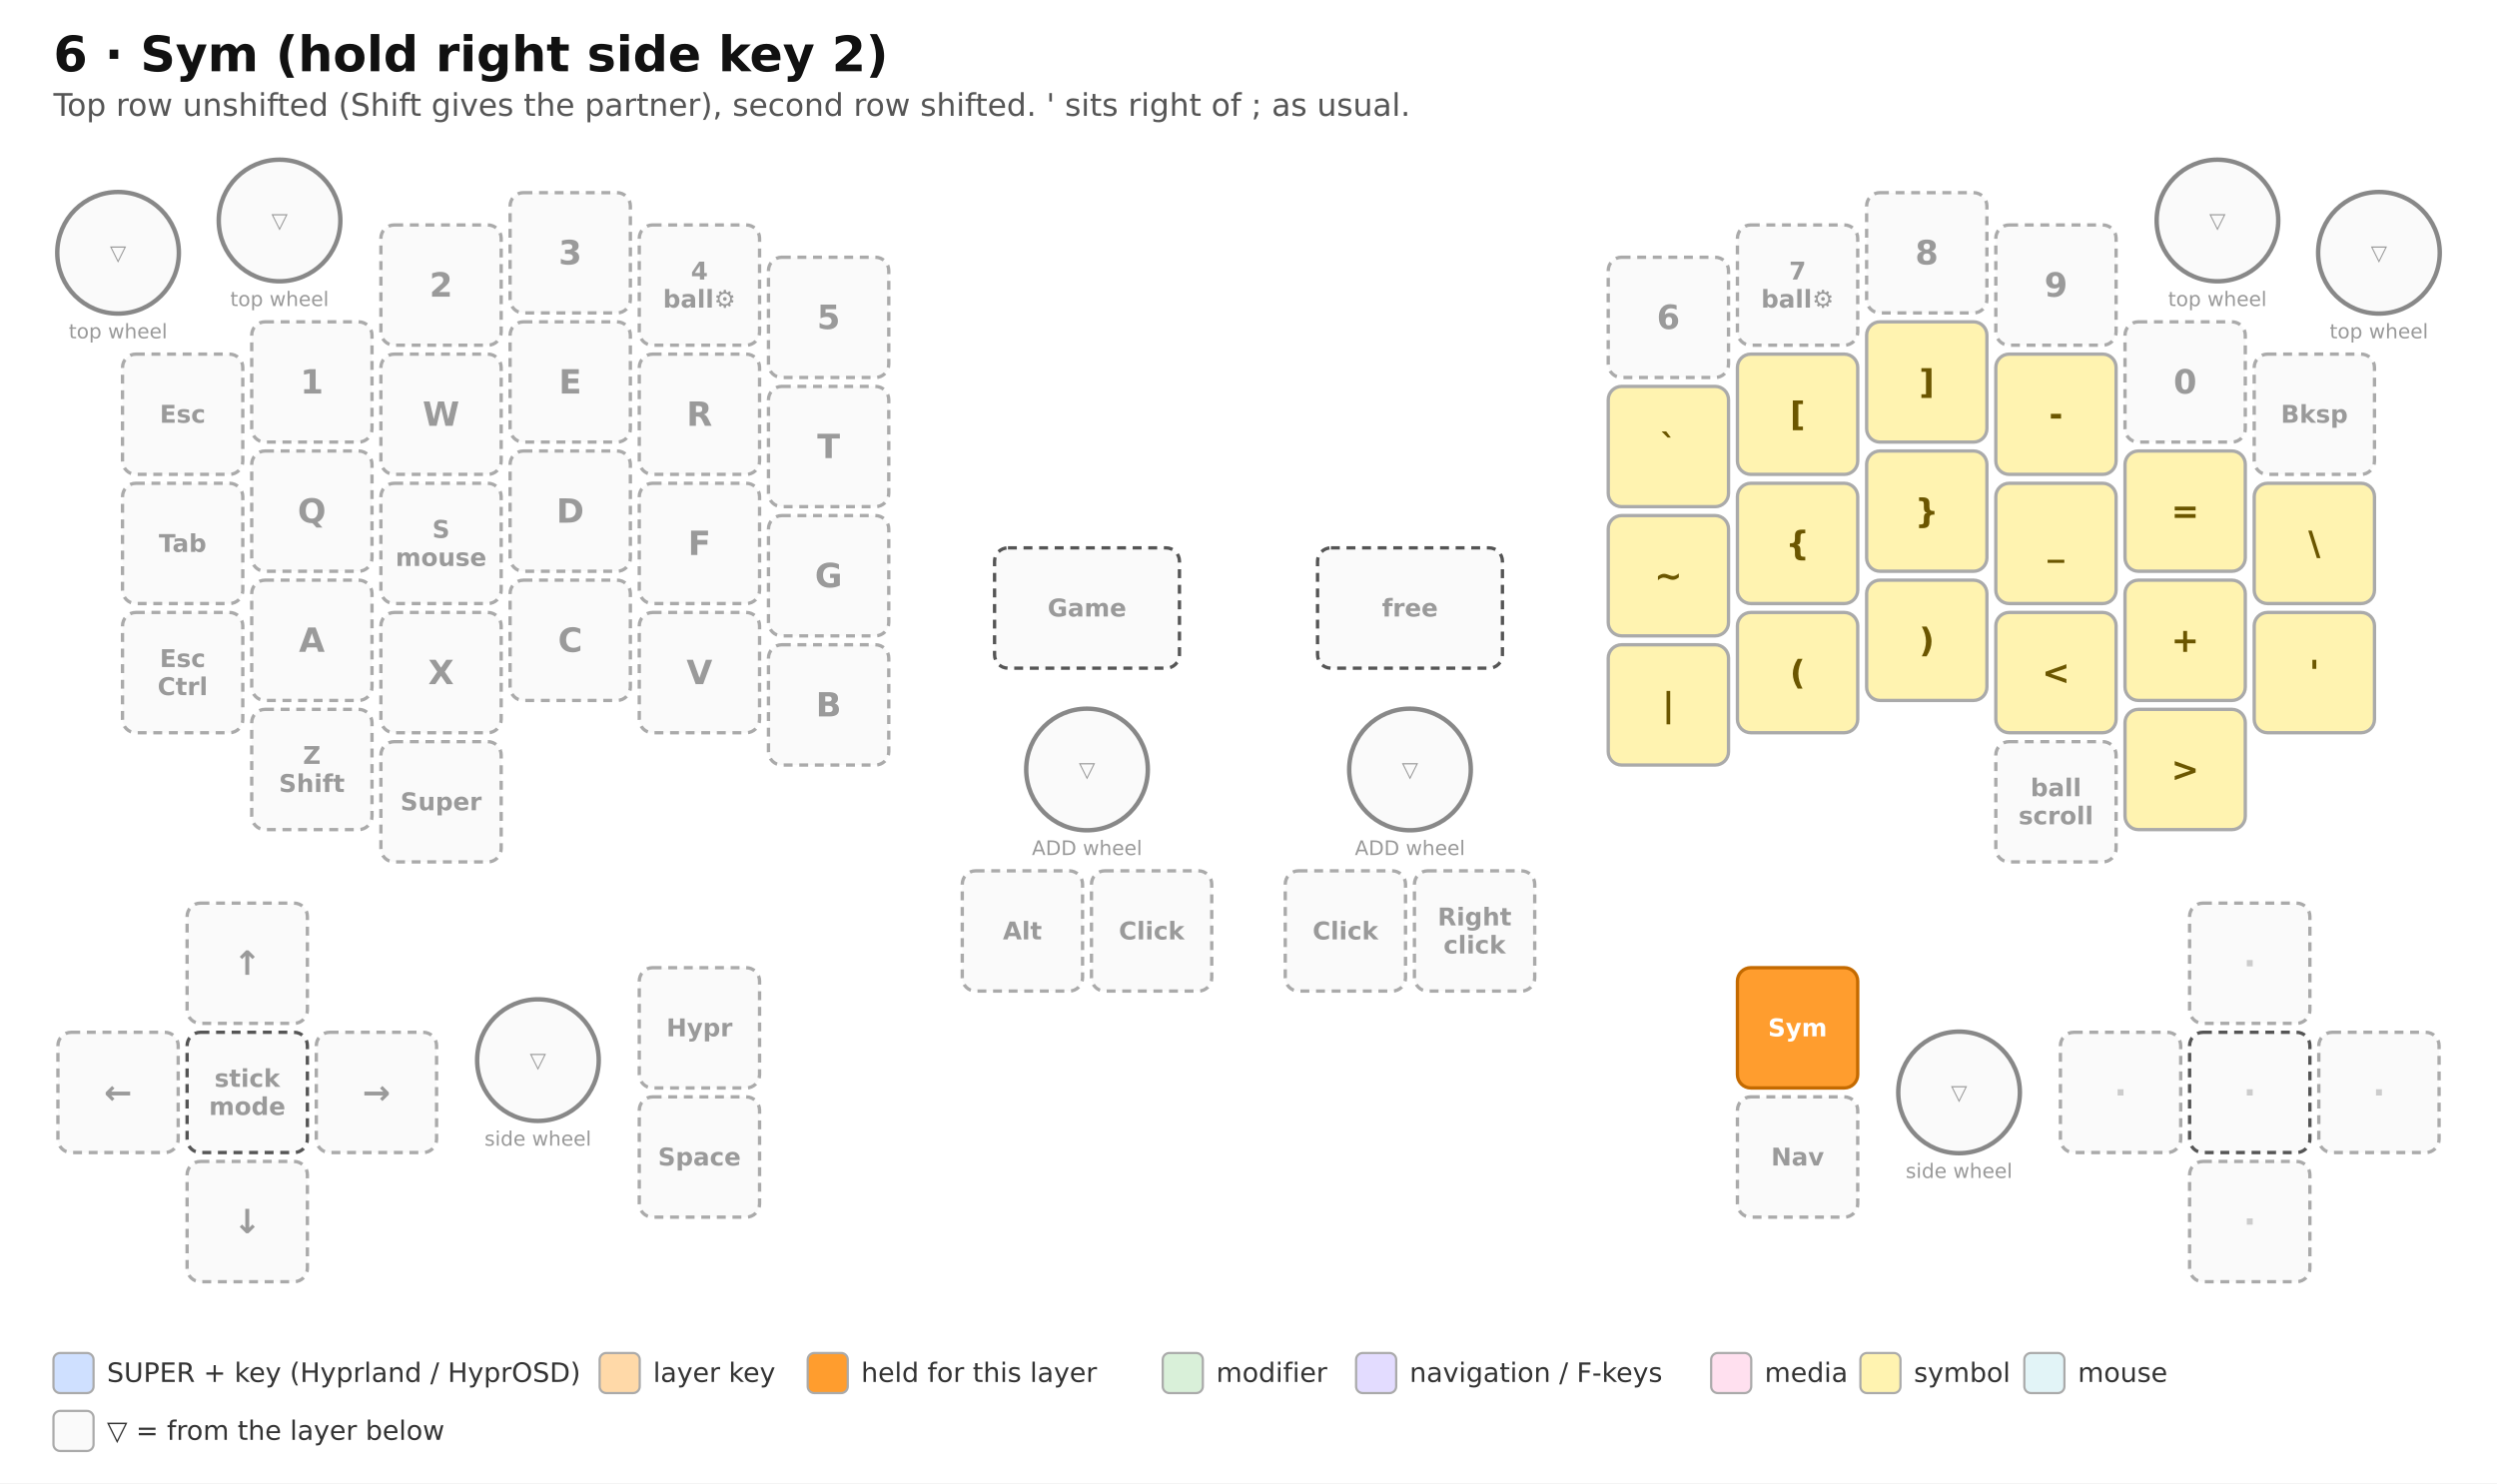
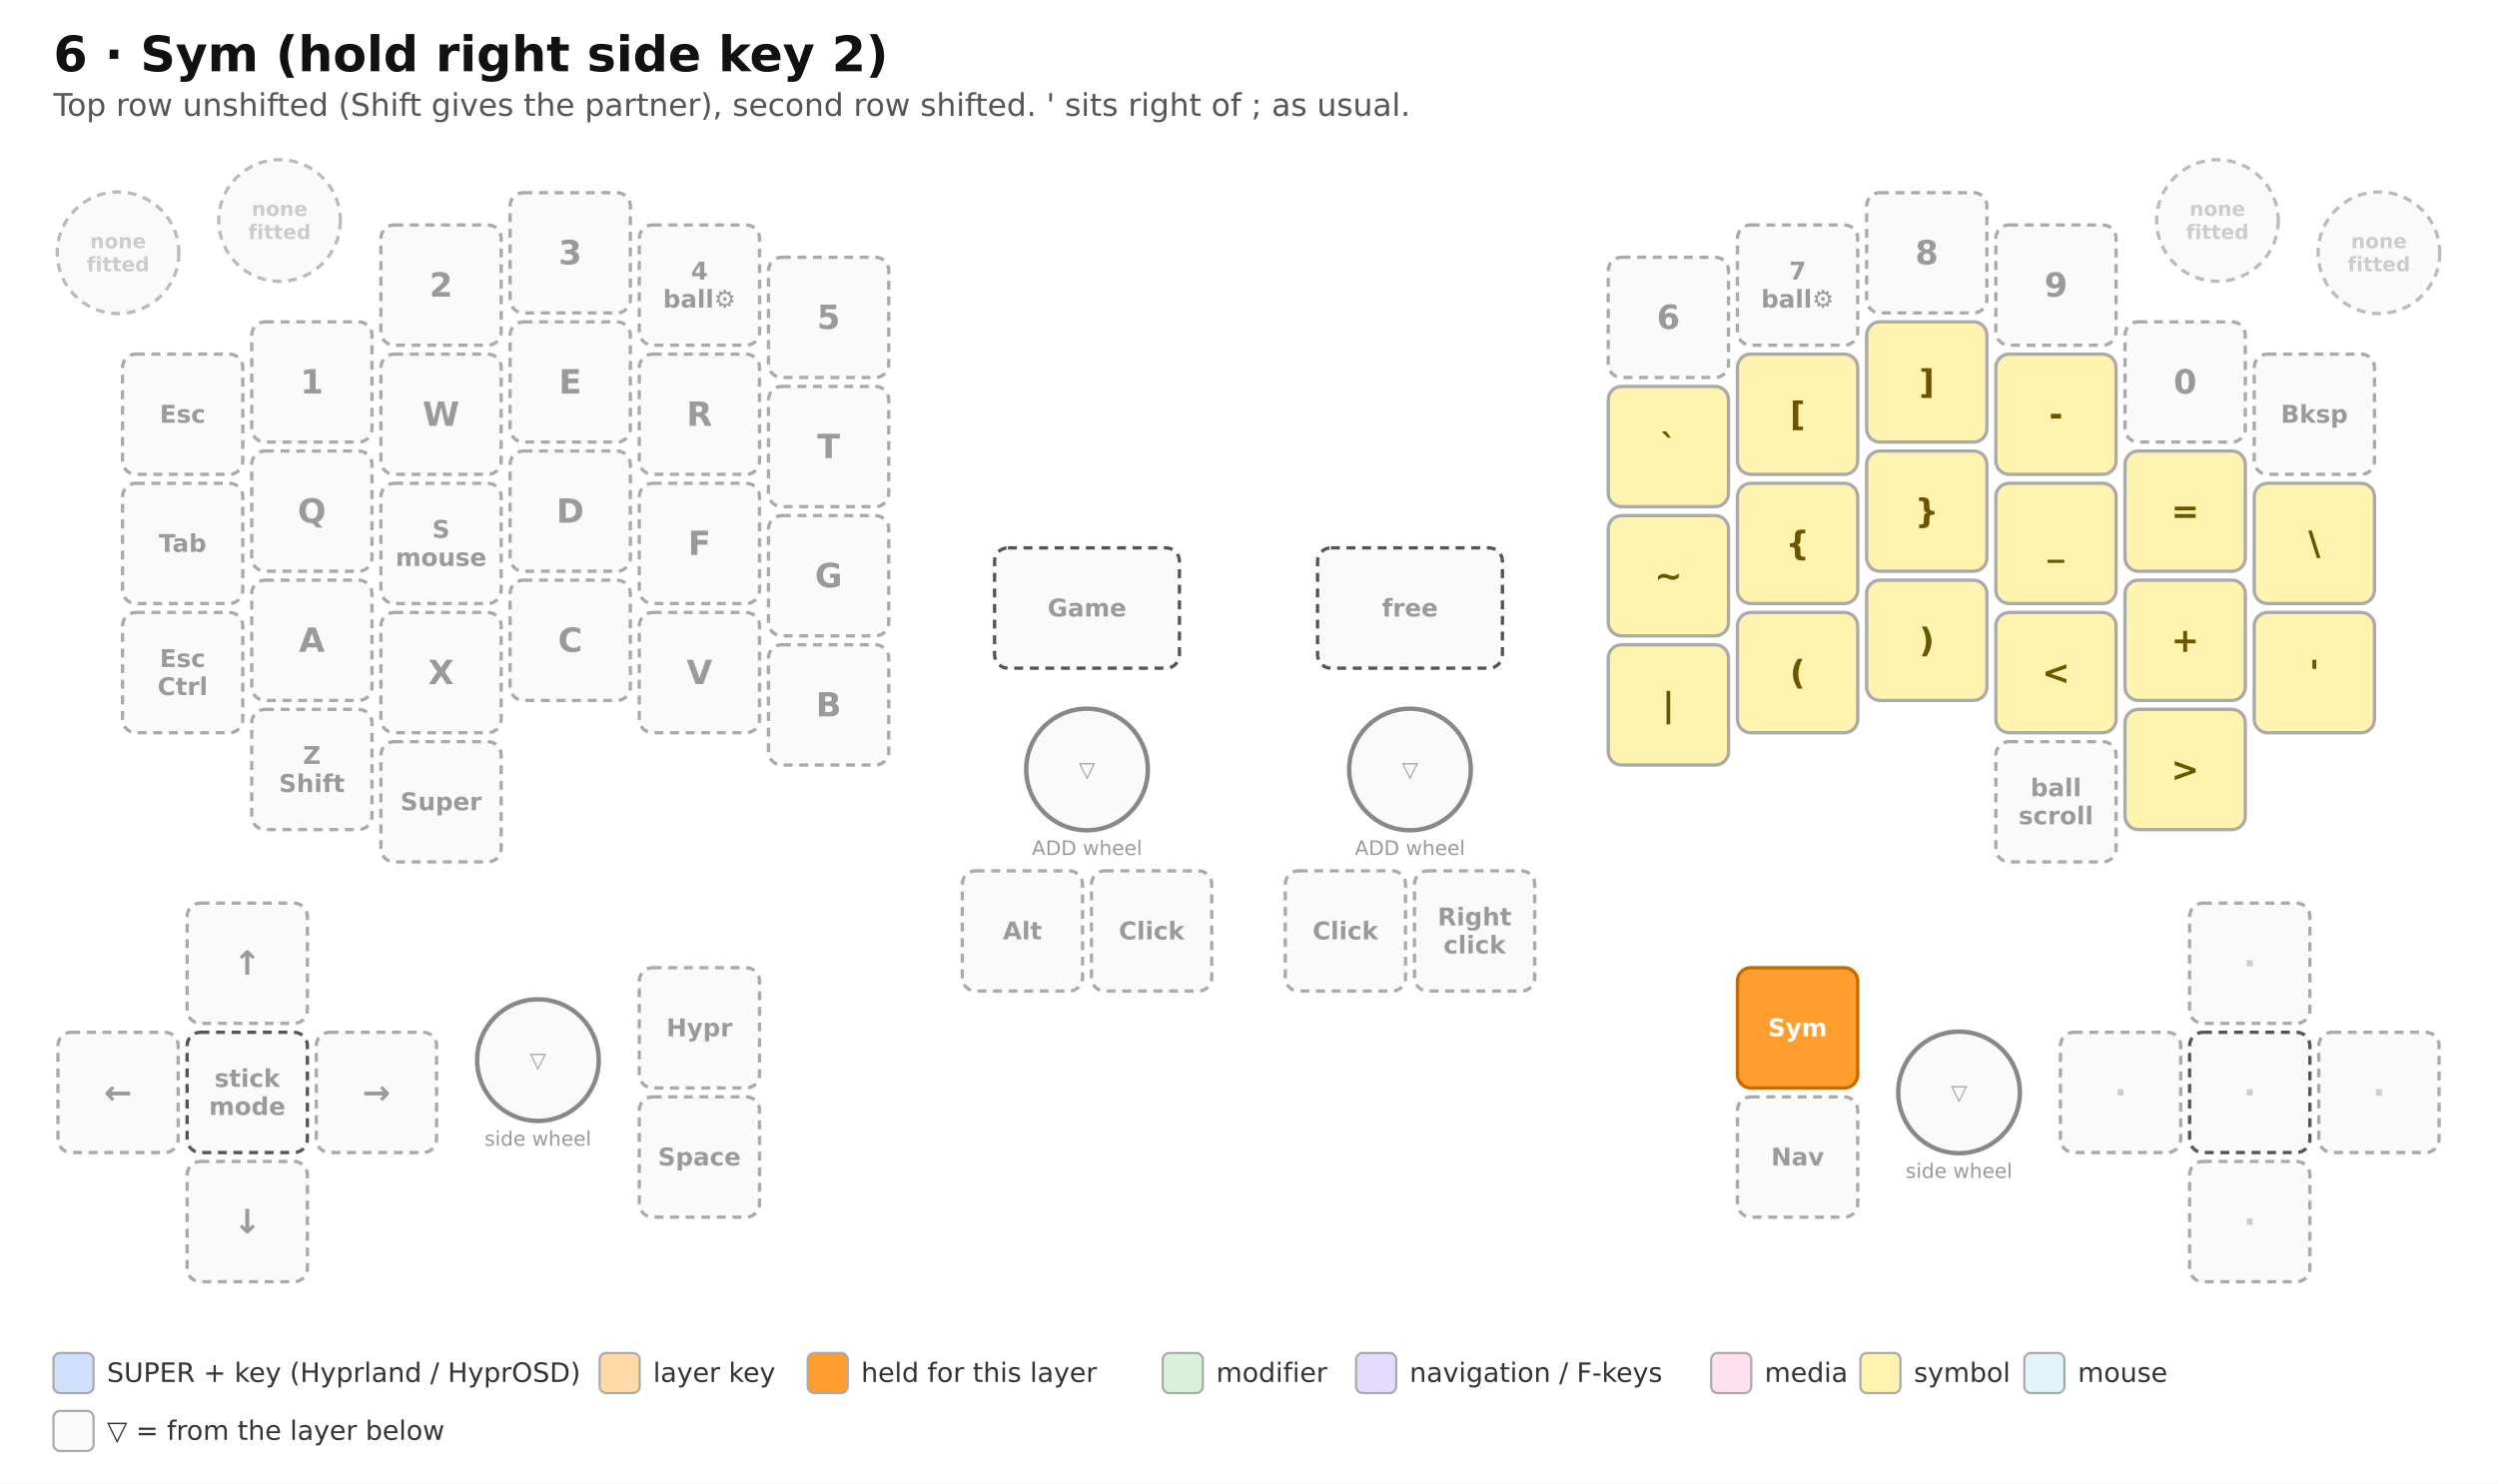
<svg xmlns="http://www.w3.org/2000/svg" width="1121" height="666" font-family="DejaVu Sans, sans-serif">
  <rect width="100%" height="100%" fill="#ffffff" />
  <text x="24" y="32" fill="#111" font-size="22" font-weight="700">6 · Sym  (hold right side key 2)</text>
  <text x="24" y="52" fill="#555" font-size="14">Top row unshifted (Shift gives the partner), second row shifted. ' sits right of ; as usual.</text>
-   <circle cx="125.5" cy="99.0" r="27.3" fill="#fafafa" stroke="#888" stroke-width="2" />
-   <text x="125.5" y="99.0" fill="#9a9a9a" font-size="9.5" font-weight="600" text-anchor="middle" dominant-baseline="central">▽</text>
-   <text x="125.5" y="134.3" fill="#999" font-size="9" font-weight="400" text-anchor="middle" dominant-baseline="central">top wheel</text>
-   <circle cx="995.5" cy="99.0" r="27.3" fill="#fafafa" stroke="#888" stroke-width="2" />
-   <text x="995.5" y="99.0" fill="#9a9a9a" font-size="9.5" font-weight="600" text-anchor="middle" dominant-baseline="central">▽</text>
-   <text x="995.5" y="134.3" fill="#999" font-size="9" font-weight="400" text-anchor="middle" dominant-baseline="central">top wheel</text>
-   <circle cx="53.0" cy="113.5" r="27.3" fill="#fafafa" stroke="#888" stroke-width="2" />
-   <text x="53.0" y="113.5" fill="#9a9a9a" font-size="9.5" font-weight="600" text-anchor="middle" dominant-baseline="central">▽</text>
-   <text x="53.0" y="148.8" fill="#999" font-size="9" font-weight="400" text-anchor="middle" dominant-baseline="central">top wheel</text>
+   <circle cx="125.5" cy="99.0" r="27.3" fill="#fafafa" stroke="#bbb" stroke-width="1.5" stroke-dasharray="4 3" />
+   <text x="125.5" y="93.8" fill="#ccc" font-size="9" font-weight="600" text-anchor="middle" dominant-baseline="central">none</text>
+   <text x="125.5" y="104.2" fill="#ccc" font-size="9" font-weight="600" text-anchor="middle" dominant-baseline="central">fitted</text>
+   <circle cx="995.5" cy="99.0" r="27.3" fill="#fafafa" stroke="#bbb" stroke-width="1.5" stroke-dasharray="4 3" />
+   <text x="995.5" y="93.8" fill="#ccc" font-size="9" font-weight="600" text-anchor="middle" dominant-baseline="central">none</text>
+   <text x="995.5" y="104.2" fill="#ccc" font-size="9" font-weight="600" text-anchor="middle" dominant-baseline="central">fitted</text>
+   <circle cx="53.0" cy="113.5" r="27.3" fill="#fafafa" stroke="#bbb" stroke-width="1.5" stroke-dasharray="4 3" />
+   <text x="53.0" y="108.3" fill="#ccc" font-size="9" font-weight="600" text-anchor="middle" dominant-baseline="central">none</text>
+   <text x="53.0" y="118.7" fill="#ccc" font-size="9" font-weight="600" text-anchor="middle" dominant-baseline="central">fitted</text>
  <rect x="229.0" y="86.5" width="54.0" height="54.0" rx="6" fill="#fafafa" stroke="#aaa" stroke-width="1.5" stroke-dasharray="4 3" />
  <text x="256.0" y="113.5" fill="#9a9a9a" font-size="15" font-weight="600" text-anchor="middle" dominant-baseline="central">3</text>
  <rect x="838.0" y="86.5" width="54.0" height="54.0" rx="6" fill="#fafafa" stroke="#aaa" stroke-width="1.5" stroke-dasharray="4 3" />
  <text x="865.0" y="113.5" fill="#9a9a9a" font-size="15" font-weight="600" text-anchor="middle" dominant-baseline="central">8</text>
-   <circle cx="1068.0" cy="113.5" r="27.3" fill="#fafafa" stroke="#888" stroke-width="2" />
-   <text x="1068.0" y="113.5" fill="#9a9a9a" font-size="9.5" font-weight="600" text-anchor="middle" dominant-baseline="central">▽</text>
-   <text x="1068.0" y="148.8" fill="#999" font-size="9" font-weight="400" text-anchor="middle" dominant-baseline="central">top wheel</text>
+   <circle cx="1068.0" cy="113.5" r="27.3" fill="#fafafa" stroke="#bbb" stroke-width="1.5" stroke-dasharray="4 3" />
+   <text x="1068.0" y="108.3" fill="#ccc" font-size="9" font-weight="600" text-anchor="middle" dominant-baseline="central">none</text>
+   <text x="1068.0" y="118.7" fill="#ccc" font-size="9" font-weight="600" text-anchor="middle" dominant-baseline="central">fitted</text>
  <rect x="171.0" y="101.0" width="54.0" height="54.0" rx="6" fill="#fafafa" stroke="#aaa" stroke-width="1.5" stroke-dasharray="4 3" />
  <text x="198.0" y="128.0" fill="#9a9a9a" font-size="15" font-weight="600" text-anchor="middle" dominant-baseline="central">2</text>
  <rect x="287.0" y="101.0" width="54.0" height="54.0" rx="6" fill="#fafafa" stroke="#aaa" stroke-width="1.5" stroke-dasharray="4 3" />
  <text x="314.0" y="121.7" fill="#9a9a9a" font-size="11" font-weight="600" text-anchor="middle" dominant-baseline="central">4</text>
  <text x="314.0" y="134.3" fill="#9a9a9a" font-size="11" font-weight="600" text-anchor="middle" dominant-baseline="central">ball⚙</text>
  <rect x="780.0" y="101.0" width="54.0" height="54.0" rx="6" fill="#fafafa" stroke="#aaa" stroke-width="1.5" stroke-dasharray="4 3" />
  <text x="807.0" y="121.7" fill="#9a9a9a" font-size="11" font-weight="600" text-anchor="middle" dominant-baseline="central">7</text>
  <text x="807.0" y="134.3" fill="#9a9a9a" font-size="11" font-weight="600" text-anchor="middle" dominant-baseline="central">ball⚙</text>
  <rect x="896.0" y="101.0" width="54.0" height="54.0" rx="6" fill="#fafafa" stroke="#aaa" stroke-width="1.5" stroke-dasharray="4 3" />
  <text x="923.0" y="128.0" fill="#9a9a9a" font-size="15" font-weight="600" text-anchor="middle" dominant-baseline="central">9</text>
  <rect x="345.0" y="115.5" width="54.0" height="54.0" rx="6" fill="#fafafa" stroke="#aaa" stroke-width="1.5" stroke-dasharray="4 3" />
  <text x="372.0" y="142.5" fill="#9a9a9a" font-size="15" font-weight="600" text-anchor="middle" dominant-baseline="central">5</text>
  <rect x="722.0" y="115.5" width="54.0" height="54.0" rx="6" fill="#fafafa" stroke="#aaa" stroke-width="1.5" stroke-dasharray="4 3" />
  <text x="749.0" y="142.5" fill="#9a9a9a" font-size="15" font-weight="600" text-anchor="middle" dominant-baseline="central">6</text>
  <rect x="113.0" y="144.5" width="54.0" height="54.0" rx="6" fill="#fafafa" stroke="#aaa" stroke-width="1.5" stroke-dasharray="4 3" />
  <text x="140.0" y="171.5" fill="#9a9a9a" font-size="15" font-weight="600" text-anchor="middle" dominant-baseline="central">1</text>
  <rect x="229.0" y="144.5" width="54.0" height="54.0" rx="6" fill="#fafafa" stroke="#aaa" stroke-width="1.5" stroke-dasharray="4 3" />
  <text x="256.0" y="171.5" fill="#9a9a9a" font-size="15" font-weight="600" text-anchor="middle" dominant-baseline="central">E</text>
  <rect x="838.0" y="144.5" width="54.0" height="54.0" rx="6" fill="#fff3b0" stroke="#aaa" stroke-width="1.5" />
  <text x="865.0" y="171.5" fill="#6b5600" font-size="15" font-weight="600" text-anchor="middle" dominant-baseline="central">]</text>
  <rect x="954.0" y="144.5" width="54.0" height="54.0" rx="6" fill="#fafafa" stroke="#aaa" stroke-width="1.5" stroke-dasharray="4 3" />
  <text x="981.0" y="171.5" fill="#9a9a9a" font-size="15" font-weight="600" text-anchor="middle" dominant-baseline="central">0</text>
  <rect x="55.0" y="159.0" width="54.0" height="54.0" rx="6" fill="#fafafa" stroke="#aaa" stroke-width="1.5" stroke-dasharray="4 3" />
  <text x="82.0" y="186.0" fill="#9a9a9a" font-size="11" font-weight="600" text-anchor="middle" dominant-baseline="central">Esc</text>
  <rect x="171.0" y="159.0" width="54.0" height="54.0" rx="6" fill="#fafafa" stroke="#aaa" stroke-width="1.5" stroke-dasharray="4 3" />
  <text x="198.0" y="186.0" fill="#9a9a9a" font-size="15" font-weight="600" text-anchor="middle" dominant-baseline="central">W</text>
  <rect x="287.0" y="159.0" width="54.0" height="54.0" rx="6" fill="#fafafa" stroke="#aaa" stroke-width="1.5" stroke-dasharray="4 3" />
  <text x="314.0" y="186.0" fill="#9a9a9a" font-size="15" font-weight="600" text-anchor="middle" dominant-baseline="central">R</text>
  <rect x="780.0" y="159.0" width="54.0" height="54.0" rx="6" fill="#fff3b0" stroke="#aaa" stroke-width="1.5" />
  <text x="807.0" y="186.0" fill="#6b5600" font-size="15" font-weight="600" text-anchor="middle" dominant-baseline="central">[</text>
  <rect x="896.0" y="159.0" width="54.0" height="54.0" rx="6" fill="#fff3b0" stroke="#aaa" stroke-width="1.5" />
  <text x="923.0" y="186.0" fill="#6b5600" font-size="15" font-weight="600" text-anchor="middle" dominant-baseline="central">-</text>
  <rect x="1012.0" y="159.0" width="54.0" height="54.0" rx="6" fill="#fafafa" stroke="#aaa" stroke-width="1.5" stroke-dasharray="4 3" />
  <text x="1039.0" y="186.0" fill="#9a9a9a" font-size="11" font-weight="600" text-anchor="middle" dominant-baseline="central">Bksp</text>
  <rect x="345.0" y="173.5" width="54.0" height="54.0" rx="6" fill="#fafafa" stroke="#aaa" stroke-width="1.5" stroke-dasharray="4 3" />
  <text x="372.0" y="200.5" fill="#9a9a9a" font-size="15" font-weight="600" text-anchor="middle" dominant-baseline="central">T</text>
  <rect x="722.0" y="173.5" width="54.0" height="54.0" rx="6" fill="#fff3b0" stroke="#aaa" stroke-width="1.5" />
  <text x="749.0" y="200.5" fill="#6b5600" font-size="15" font-weight="600" text-anchor="middle" dominant-baseline="central">`</text>
  <rect x="113.0" y="202.5" width="54.0" height="54.0" rx="6" fill="#fafafa" stroke="#aaa" stroke-width="1.5" stroke-dasharray="4 3" />
  <text x="140.0" y="229.5" fill="#9a9a9a" font-size="15" font-weight="600" text-anchor="middle" dominant-baseline="central">Q</text>
  <rect x="229.0" y="202.5" width="54.0" height="54.0" rx="6" fill="#fafafa" stroke="#aaa" stroke-width="1.5" stroke-dasharray="4 3" />
  <text x="256.0" y="229.5" fill="#9a9a9a" font-size="15" font-weight="600" text-anchor="middle" dominant-baseline="central">D</text>
  <rect x="838.0" y="202.5" width="54.0" height="54.0" rx="6" fill="#fff3b0" stroke="#aaa" stroke-width="1.5" />
  <text x="865.0" y="229.5" fill="#6b5600" font-size="15" font-weight="600" text-anchor="middle" dominant-baseline="central">}</text>
  <rect x="954.0" y="202.5" width="54.0" height="54.0" rx="6" fill="#fff3b0" stroke="#aaa" stroke-width="1.5" />
  <text x="981.0" y="229.5" fill="#6b5600" font-size="15" font-weight="600" text-anchor="middle" dominant-baseline="central">=</text>
  <rect x="55.0" y="217.0" width="54.0" height="54.0" rx="6" fill="#fafafa" stroke="#aaa" stroke-width="1.5" stroke-dasharray="4 3" />
  <text x="82.0" y="244.0" fill="#9a9a9a" font-size="11" font-weight="600" text-anchor="middle" dominant-baseline="central">Tab</text>
  <rect x="171.0" y="217.0" width="54.0" height="54.0" rx="6" fill="#fafafa" stroke="#aaa" stroke-width="1.5" stroke-dasharray="4 3" />
  <text x="198.0" y="237.7" fill="#9a9a9a" font-size="11" font-weight="600" text-anchor="middle" dominant-baseline="central">S</text>
  <text x="198.0" y="250.3" fill="#9a9a9a" font-size="11" font-weight="600" text-anchor="middle" dominant-baseline="central">mouse</text>
  <rect x="287.0" y="217.0" width="54.0" height="54.0" rx="6" fill="#fafafa" stroke="#aaa" stroke-width="1.5" stroke-dasharray="4 3" />
  <text x="314.0" y="244.0" fill="#9a9a9a" font-size="15" font-weight="600" text-anchor="middle" dominant-baseline="central">F</text>
  <rect x="780.0" y="217.0" width="54.0" height="54.0" rx="6" fill="#fff3b0" stroke="#aaa" stroke-width="1.5" />
  <text x="807.0" y="244.0" fill="#6b5600" font-size="15" font-weight="600" text-anchor="middle" dominant-baseline="central">{</text>
  <rect x="896.0" y="217.0" width="54.0" height="54.0" rx="6" fill="#fff3b0" stroke="#aaa" stroke-width="1.5" />
  <text x="923.0" y="244.0" fill="#6b5600" font-size="15" font-weight="600" text-anchor="middle" dominant-baseline="central">_</text>
  <rect x="1012.0" y="217.0" width="54.0" height="54.0" rx="6" fill="#fff3b0" stroke="#aaa" stroke-width="1.5" />
  <text x="1039.0" y="244.0" fill="#6b5600" font-size="15" font-weight="600" text-anchor="middle" dominant-baseline="central">\</text>
  <rect x="345.0" y="231.5" width="54.0" height="54.0" rx="6" fill="#fafafa" stroke="#aaa" stroke-width="1.5" stroke-dasharray="4 3" />
  <text x="372.0" y="258.5" fill="#9a9a9a" font-size="15" font-weight="600" text-anchor="middle" dominant-baseline="central">G</text>
  <rect x="722.0" y="231.5" width="54.0" height="54.0" rx="6" fill="#fff3b0" stroke="#aaa" stroke-width="1.5" />
  <text x="749.0" y="258.5" fill="#6b5600" font-size="15" font-weight="600" text-anchor="middle" dominant-baseline="central">~</text>
  <rect x="446.5" y="246.0" width="83.0" height="54.0" rx="6" fill="#fafafa" stroke="#555" stroke-width="1.5" stroke-dasharray="4 3" />
  <text x="488.0" y="273.0" fill="#9a9a9a" font-size="11" font-weight="600" text-anchor="middle" dominant-baseline="central">Game</text>
  <rect x="591.5" y="246.0" width="83.0" height="54.0" rx="6" fill="#fafafa" stroke="#555" stroke-width="1.5" stroke-dasharray="4 3" />
  <text x="633.0" y="273.0" fill="#9a9a9a" font-size="11" font-weight="600" text-anchor="middle" dominant-baseline="central">free</text>
  <rect x="113.0" y="260.5" width="54.0" height="54.0" rx="6" fill="#fafafa" stroke="#aaa" stroke-width="1.5" stroke-dasharray="4 3" />
  <text x="140.0" y="287.5" fill="#9a9a9a" font-size="15" font-weight="600" text-anchor="middle" dominant-baseline="central">A</text>
  <rect x="229.0" y="260.5" width="54.0" height="54.0" rx="6" fill="#fafafa" stroke="#aaa" stroke-width="1.5" stroke-dasharray="4 3" />
  <text x="256.0" y="287.5" fill="#9a9a9a" font-size="15" font-weight="600" text-anchor="middle" dominant-baseline="central">C</text>
  <rect x="838.0" y="260.5" width="54.0" height="54.0" rx="6" fill="#fff3b0" stroke="#aaa" stroke-width="1.5" />
  <text x="865.0" y="287.5" fill="#6b5600" font-size="15" font-weight="600" text-anchor="middle" dominant-baseline="central">)</text>
  <rect x="954.0" y="260.5" width="54.0" height="54.0" rx="6" fill="#fff3b0" stroke="#aaa" stroke-width="1.5" />
  <text x="981.0" y="287.5" fill="#6b5600" font-size="15" font-weight="600" text-anchor="middle" dominant-baseline="central">+</text>
  <rect x="55.0" y="275.0" width="54.0" height="54.0" rx="6" fill="#fafafa" stroke="#aaa" stroke-width="1.5" stroke-dasharray="4 3" />
  <text x="82.0" y="295.7" fill="#9a9a9a" font-size="11" font-weight="600" text-anchor="middle" dominant-baseline="central">Esc</text>
  <text x="82.0" y="308.3" fill="#9a9a9a" font-size="11" font-weight="600" text-anchor="middle" dominant-baseline="central">Ctrl</text>
  <rect x="171.0" y="275.0" width="54.0" height="54.0" rx="6" fill="#fafafa" stroke="#aaa" stroke-width="1.5" stroke-dasharray="4 3" />
  <text x="198.0" y="302.0" fill="#9a9a9a" font-size="15" font-weight="600" text-anchor="middle" dominant-baseline="central">X</text>
  <rect x="287.0" y="275.0" width="54.0" height="54.0" rx="6" fill="#fafafa" stroke="#aaa" stroke-width="1.5" stroke-dasharray="4 3" />
  <text x="314.0" y="302.0" fill="#9a9a9a" font-size="15" font-weight="600" text-anchor="middle" dominant-baseline="central">V</text>
  <rect x="780.0" y="275.0" width="54.0" height="54.0" rx="6" fill="#fff3b0" stroke="#aaa" stroke-width="1.5" />
  <text x="807.0" y="302.0" fill="#6b5600" font-size="15" font-weight="600" text-anchor="middle" dominant-baseline="central">(</text>
  <rect x="896.0" y="275.0" width="54.0" height="54.0" rx="6" fill="#fff3b0" stroke="#aaa" stroke-width="1.5" />
  <text x="923.0" y="302.0" fill="#6b5600" font-size="15" font-weight="600" text-anchor="middle" dominant-baseline="central">&lt;</text>
  <rect x="1012.0" y="275.0" width="54.0" height="54.0" rx="6" fill="#fff3b0" stroke="#aaa" stroke-width="1.5" />
  <text x="1039.0" y="302.0" fill="#6b5600" font-size="15" font-weight="600" text-anchor="middle" dominant-baseline="central">'</text>
  <rect x="345.0" y="289.5" width="54.0" height="54.0" rx="6" fill="#fafafa" stroke="#aaa" stroke-width="1.5" stroke-dasharray="4 3" />
  <text x="372.0" y="316.5" fill="#9a9a9a" font-size="15" font-weight="600" text-anchor="middle" dominant-baseline="central">B</text>
  <rect x="722.0" y="289.5" width="54.0" height="54.0" rx="6" fill="#fff3b0" stroke="#aaa" stroke-width="1.5" />
  <text x="749.0" y="316.5" fill="#6b5600" font-size="15" font-weight="600" text-anchor="middle" dominant-baseline="central">|</text>
  <rect x="113.0" y="318.5" width="54.0" height="54.0" rx="6" fill="#fafafa" stroke="#aaa" stroke-width="1.5" stroke-dasharray="4 3" />
  <text x="140.0" y="339.2" fill="#9a9a9a" font-size="11" font-weight="600" text-anchor="middle" dominant-baseline="central">Z</text>
  <text x="140.0" y="351.8" fill="#9a9a9a" font-size="11" font-weight="600" text-anchor="middle" dominant-baseline="central">Shift</text>
  <circle cx="488.0" cy="345.5" r="27.3" fill="#fafafa" stroke="#888" stroke-width="2" />
  <text x="488.0" y="345.5" fill="#9a9a9a" font-size="9.5" font-weight="600" text-anchor="middle" dominant-baseline="central">▽</text>
  <text x="488.0" y="380.8" fill="#999" font-size="9" font-weight="400" text-anchor="middle" dominant-baseline="central">ADD wheel</text>
  <circle cx="633.0" cy="345.5" r="27.3" fill="#fafafa" stroke="#888" stroke-width="2" />
  <text x="633.0" y="345.5" fill="#9a9a9a" font-size="9.5" font-weight="600" text-anchor="middle" dominant-baseline="central">▽</text>
  <text x="633.0" y="380.8" fill="#999" font-size="9" font-weight="400" text-anchor="middle" dominant-baseline="central">ADD wheel</text>
  <rect x="954.0" y="318.5" width="54.0" height="54.0" rx="6" fill="#fff3b0" stroke="#aaa" stroke-width="1.5" />
  <text x="981.0" y="345.5" fill="#6b5600" font-size="15" font-weight="600" text-anchor="middle" dominant-baseline="central">&gt;</text>
  <rect x="171.0" y="333.0" width="54.0" height="54.0" rx="6" fill="#fafafa" stroke="#aaa" stroke-width="1.5" stroke-dasharray="4 3" />
  <text x="198.0" y="360.0" fill="#9a9a9a" font-size="11" font-weight="600" text-anchor="middle" dominant-baseline="central">Super</text>
  <rect x="896.0" y="333.0" width="54.0" height="54.0" rx="6" fill="#fafafa" stroke="#aaa" stroke-width="1.5" stroke-dasharray="4 3" />
  <text x="923.0" y="353.7" fill="#9a9a9a" font-size="11" font-weight="600" text-anchor="middle" dominant-baseline="central">ball</text>
  <text x="923.0" y="366.3" fill="#9a9a9a" font-size="11" font-weight="600" text-anchor="middle" dominant-baseline="central">scroll</text>
  <rect x="432.0" y="391.0" width="54.0" height="54.0" rx="6" fill="#fafafa" stroke="#aaa" stroke-width="1.5" stroke-dasharray="4 3" />
  <text x="459.0" y="418.0" fill="#9a9a9a" font-size="11" font-weight="600" text-anchor="middle" dominant-baseline="central">Alt</text>
  <rect x="490.0" y="391.0" width="54.0" height="54.0" rx="6" fill="#fafafa" stroke="#aaa" stroke-width="1.5" stroke-dasharray="4 3" />
  <text x="517.0" y="418.0" fill="#9a9a9a" font-size="11" font-weight="600" text-anchor="middle" dominant-baseline="central">Click</text>
  <rect x="577.0" y="391.0" width="54.0" height="54.0" rx="6" fill="#fafafa" stroke="#aaa" stroke-width="1.5" stroke-dasharray="4 3" />
  <text x="604.0" y="418.0" fill="#9a9a9a" font-size="11" font-weight="600" text-anchor="middle" dominant-baseline="central">Click</text>
  <rect x="635.0" y="391.0" width="54.0" height="54.0" rx="6" fill="#fafafa" stroke="#aaa" stroke-width="1.5" stroke-dasharray="4 3" />
  <text x="662.0" y="411.7" fill="#9a9a9a" font-size="11" font-weight="600" text-anchor="middle" dominant-baseline="central">Right</text>
  <text x="662.0" y="424.3" fill="#9a9a9a" font-size="11" font-weight="600" text-anchor="middle" dominant-baseline="central">click</text>
  <rect x="84.0" y="405.5" width="54.0" height="54.0" rx="6" fill="#fafafa" stroke="#aaa" stroke-width="1.5" stroke-dasharray="4 3" />
  <text x="111.0" y="432.5" fill="#9a9a9a" font-size="15" font-weight="600" text-anchor="middle" dominant-baseline="central">↑</text>
  <rect x="983.0" y="405.5" width="54.0" height="54.0" rx="6" fill="#fafafa" stroke="#aaa" stroke-width="1.5" stroke-dasharray="4 3" />
  <text x="1010.0" y="432.5" fill="#ccc" font-size="15" font-weight="600" text-anchor="middle" dominant-baseline="central">·</text>
  <rect x="287.0" y="434.5" width="54.0" height="54.0" rx="6" fill="#fafafa" stroke="#aaa" stroke-width="1.5" stroke-dasharray="4 3" />
  <text x="314.0" y="461.5" fill="#9a9a9a" font-size="11" font-weight="600" text-anchor="middle" dominant-baseline="central">Hypr</text>
  <rect x="780.0" y="434.5" width="54.0" height="54.0" rx="6" fill="#ff9d2e" stroke="#c46a00" stroke-width="1.5" />
  <text x="807.0" y="461.5" fill="#fff" font-size="11" font-weight="600" text-anchor="middle" dominant-baseline="central">Sym</text>
  <circle cx="241.5" cy="476.0" r="27.3" fill="#fafafa" stroke="#888" stroke-width="2" />
  <text x="241.5" y="476.0" fill="#9a9a9a" font-size="9.5" font-weight="600" text-anchor="middle" dominant-baseline="central">▽</text>
  <text x="241.5" y="511.3" fill="#999" font-size="9" font-weight="400" text-anchor="middle" dominant-baseline="central">side wheel</text>
  <rect x="26.0" y="463.5" width="54.0" height="54.0" rx="6" fill="#fafafa" stroke="#aaa" stroke-width="1.5" stroke-dasharray="4 3" />
  <text x="53.0" y="490.5" fill="#9a9a9a" font-size="15" font-weight="600" text-anchor="middle" dominant-baseline="central">←</text>
  <rect x="84.0" y="463.5" width="54.0" height="54.0" rx="6" fill="#fafafa" stroke="#555" stroke-width="1.5" stroke-dasharray="4 3" />
  <text x="111.0" y="484.2" fill="#9a9a9a" font-size="11" font-weight="600" text-anchor="middle" dominant-baseline="central">stick</text>
  <text x="111.0" y="496.8" fill="#9a9a9a" font-size="11" font-weight="600" text-anchor="middle" dominant-baseline="central">mode</text>
  <rect x="142.0" y="463.5" width="54.0" height="54.0" rx="6" fill="#fafafa" stroke="#aaa" stroke-width="1.5" stroke-dasharray="4 3" />
  <text x="169.0" y="490.5" fill="#9a9a9a" font-size="15" font-weight="600" text-anchor="middle" dominant-baseline="central">→</text>
  <circle cx="879.5" cy="490.5" r="27.3" fill="#fafafa" stroke="#888" stroke-width="2" />
  <text x="879.5" y="490.5" fill="#9a9a9a" font-size="9.5" font-weight="600" text-anchor="middle" dominant-baseline="central">▽</text>
  <text x="879.5" y="525.8" fill="#999" font-size="9" font-weight="400" text-anchor="middle" dominant-baseline="central">side wheel</text>
  <rect x="925.0" y="463.5" width="54.0" height="54.0" rx="6" fill="#fafafa" stroke="#aaa" stroke-width="1.5" stroke-dasharray="4 3" />
  <text x="952.0" y="490.5" fill="#ccc" font-size="15" font-weight="600" text-anchor="middle" dominant-baseline="central">·</text>
  <rect x="983.0" y="463.5" width="54.0" height="54.0" rx="6" fill="#fafafa" stroke="#555" stroke-width="1.5" stroke-dasharray="4 3" />
  <text x="1010.0" y="490.5" fill="#ccc" font-size="15" font-weight="600" text-anchor="middle" dominant-baseline="central">·</text>
  <rect x="1041.0" y="463.5" width="54.0" height="54.0" rx="6" fill="#fafafa" stroke="#aaa" stroke-width="1.5" stroke-dasharray="4 3" />
  <text x="1068.0" y="490.5" fill="#ccc" font-size="15" font-weight="600" text-anchor="middle" dominant-baseline="central">·</text>
  <rect x="287.0" y="492.5" width="54.0" height="54.0" rx="6" fill="#fafafa" stroke="#aaa" stroke-width="1.5" stroke-dasharray="4 3" />
  <text x="314.0" y="519.5" fill="#9a9a9a" font-size="11" font-weight="600" text-anchor="middle" dominant-baseline="central">Space</text>
  <rect x="780.0" y="492.5" width="54.0" height="54.0" rx="6" fill="#fafafa" stroke="#aaa" stroke-width="1.5" stroke-dasharray="4 3" />
  <text x="807.0" y="519.5" fill="#9a9a9a" font-size="11" font-weight="600" text-anchor="middle" dominant-baseline="central">Nav</text>
  <rect x="84.0" y="521.5" width="54.0" height="54.0" rx="6" fill="#fafafa" stroke="#aaa" stroke-width="1.5" stroke-dasharray="4 3" />
  <text x="111.0" y="548.5" fill="#9a9a9a" font-size="15" font-weight="600" text-anchor="middle" dominant-baseline="central">↓</text>
  <rect x="983.0" y="521.5" width="54.0" height="54.0" rx="6" fill="#fafafa" stroke="#aaa" stroke-width="1.5" stroke-dasharray="4 3" />
  <text x="1010.0" y="548.5" fill="#ccc" font-size="15" font-weight="600" text-anchor="middle" dominant-baseline="central">·</text>
  <rect x="24" y="607.5" width="18" height="18" rx="3" fill="#cfe0ff" stroke="#aaa" />
  <text x="48" y="620.5" font-size="12" fill="#333">SUPER + key (Hyprland / HyprOSD)</text>
  <rect x="269.2" y="607.5" width="18" height="18" rx="3" fill="#ffd9a8" stroke="#aaa" />
  <text x="293.2" y="620.5" font-size="12" fill="#333">layer key</text>
  <rect x="362.6" y="607.5" width="18" height="18" rx="3" fill="#ff9d2e" stroke="#aaa" />
  <text x="386.6" y="620.5" font-size="12" fill="#333">held for this layer</text>
  <rect x="522.0" y="607.5" width="18" height="18" rx="3" fill="#d9f0d9" stroke="#aaa" />
  <text x="546.0" y="620.5" font-size="12" fill="#333">modifier</text>
  <rect x="608.8" y="607.5" width="18" height="18" rx="3" fill="#e3dcff" stroke="#aaa" />
  <text x="632.8" y="620.5" font-size="12" fill="#333">navigation / F-keys</text>
  <rect x="768.2" y="607.5" width="18" height="18" rx="3" fill="#ffe0ef" stroke="#aaa" />
  <text x="792.2" y="620.5" font-size="12" fill="#333">media</text>
  <rect x="835.2" y="607.5" width="18" height="18" rx="3" fill="#fff3b0" stroke="#aaa" />
  <text x="859.2" y="620.5" font-size="12" fill="#333">symbol</text>
  <rect x="908.8" y="607.5" width="18" height="18" rx="3" fill="#e2f4f7" stroke="#aaa" />
  <text x="932.8" y="620.5" font-size="12" fill="#333">mouse</text>
  <rect x="24" y="633.5" width="18" height="18" rx="3" fill="#fafafa" stroke="#aaa" />
  <text x="48" y="646.5" font-size="12" fill="#333">▽ = from the layer below</text>
</svg>
